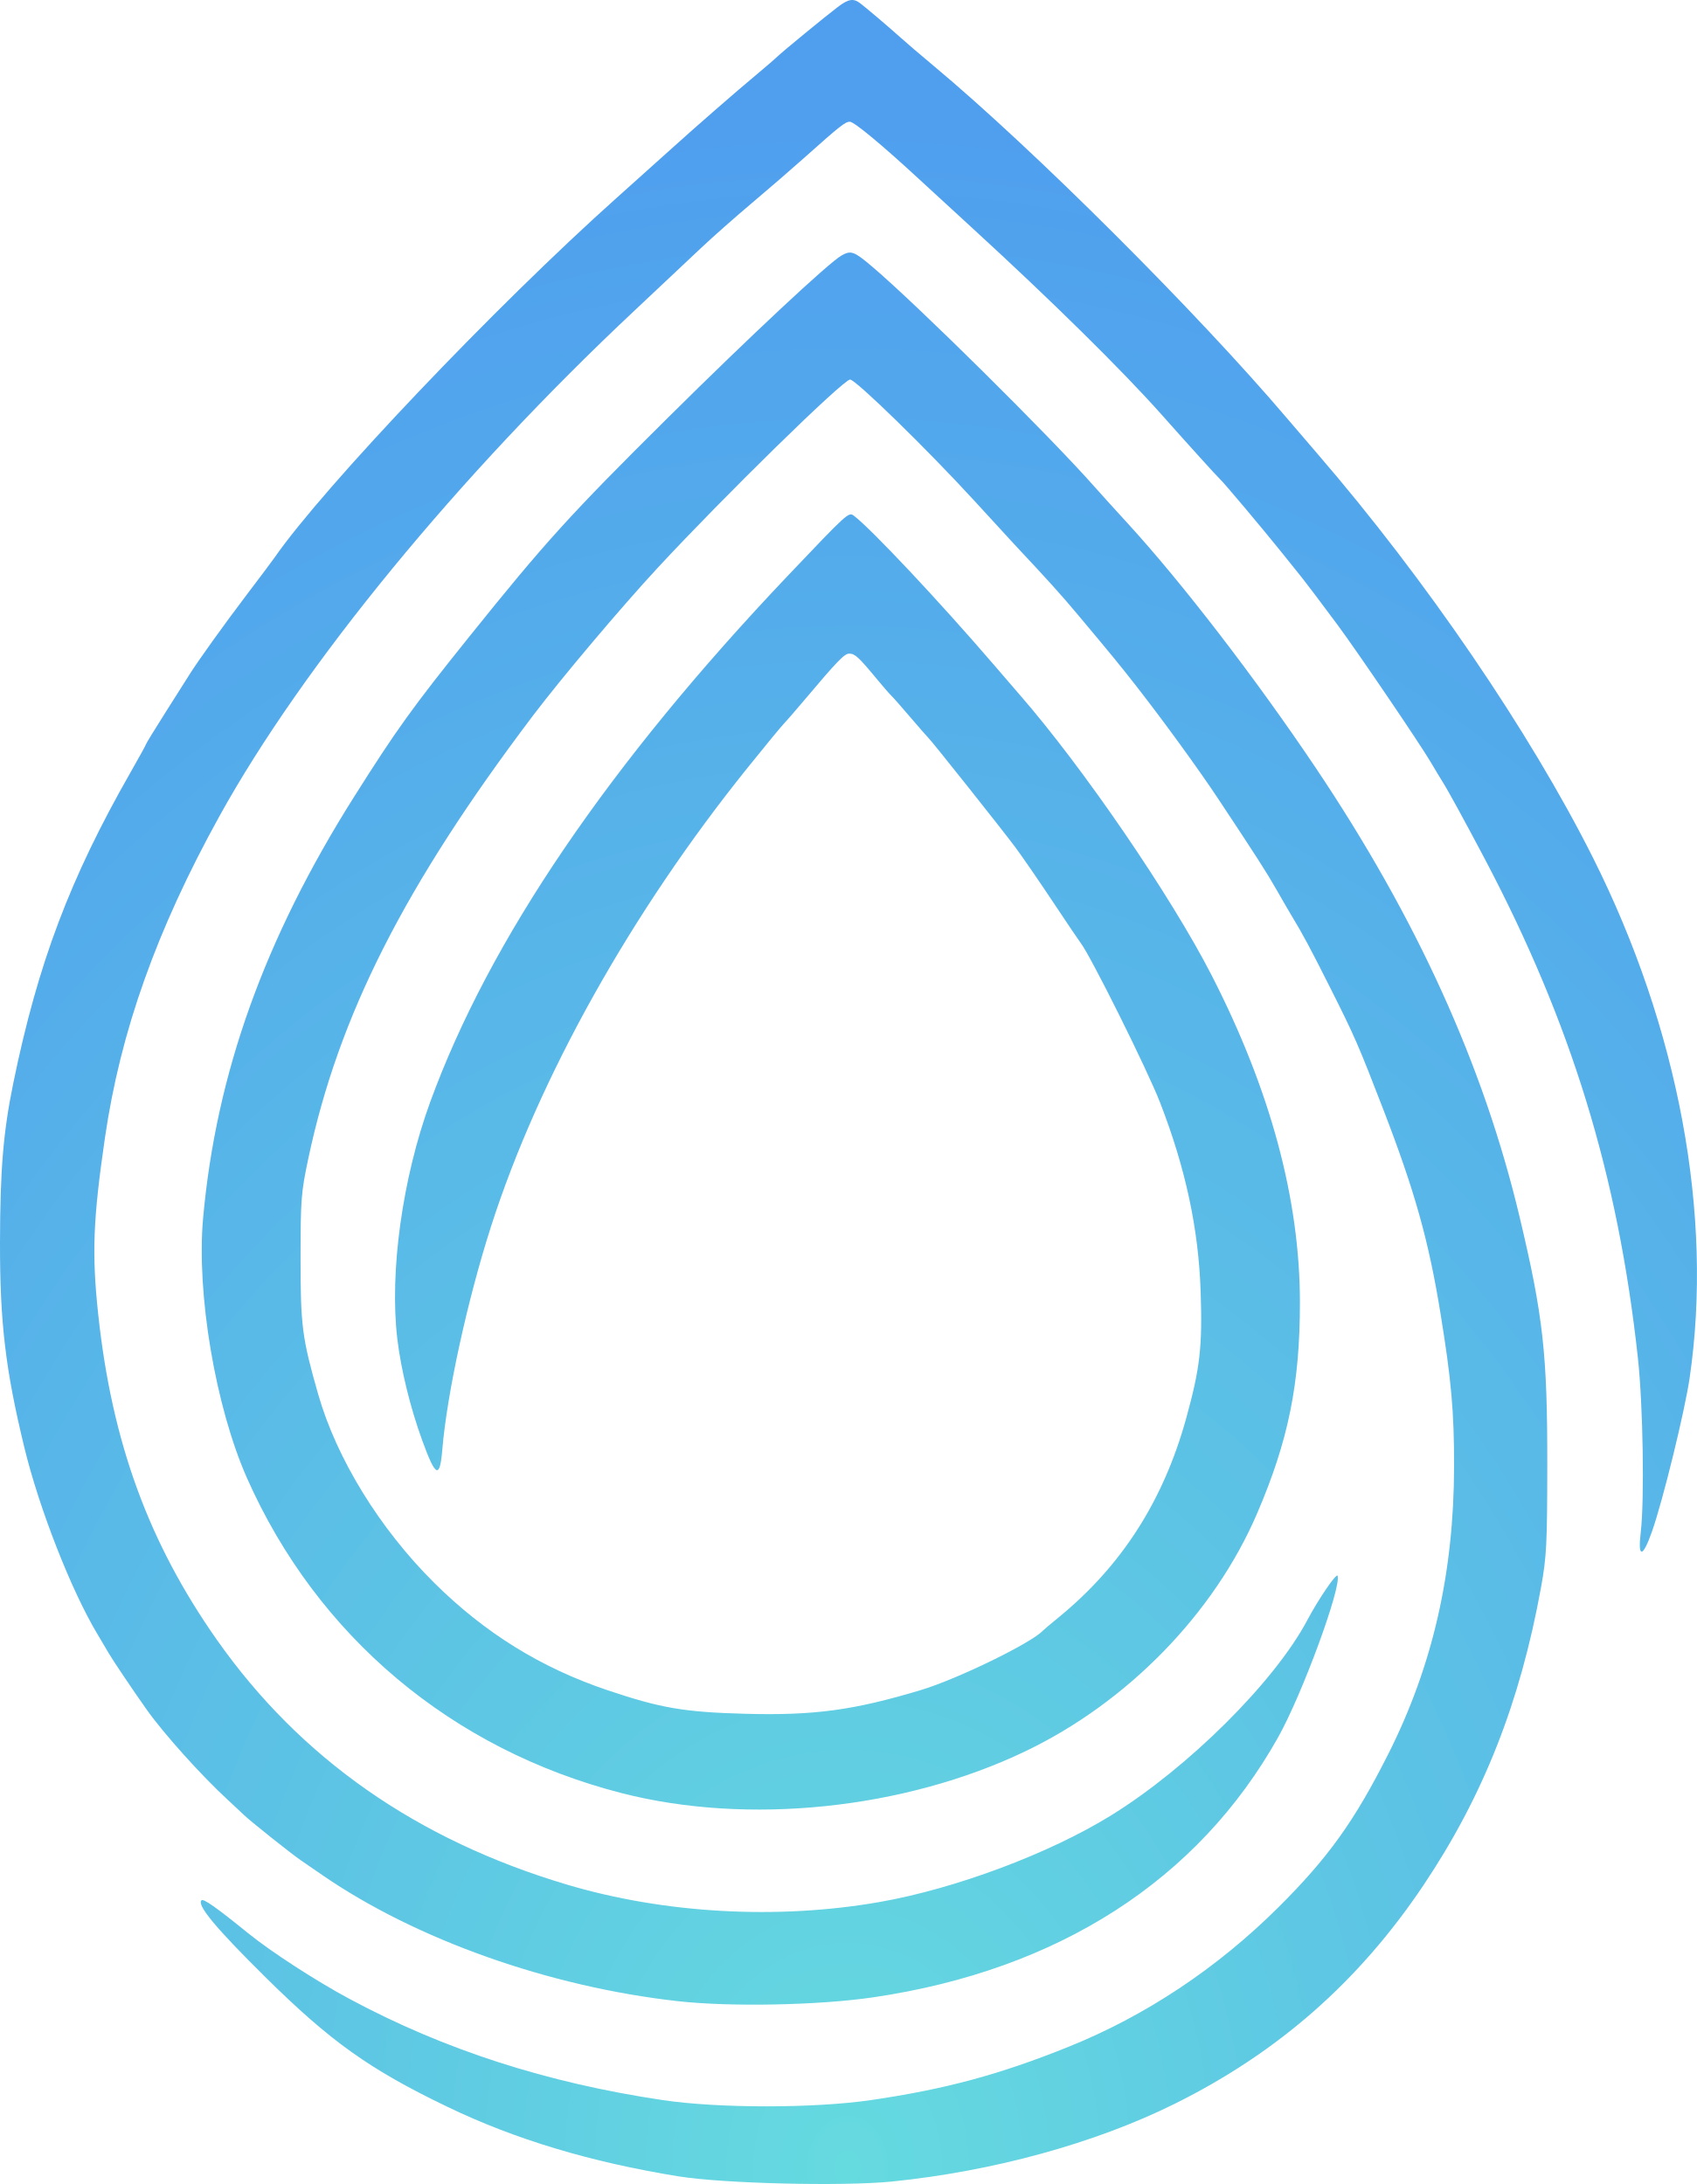
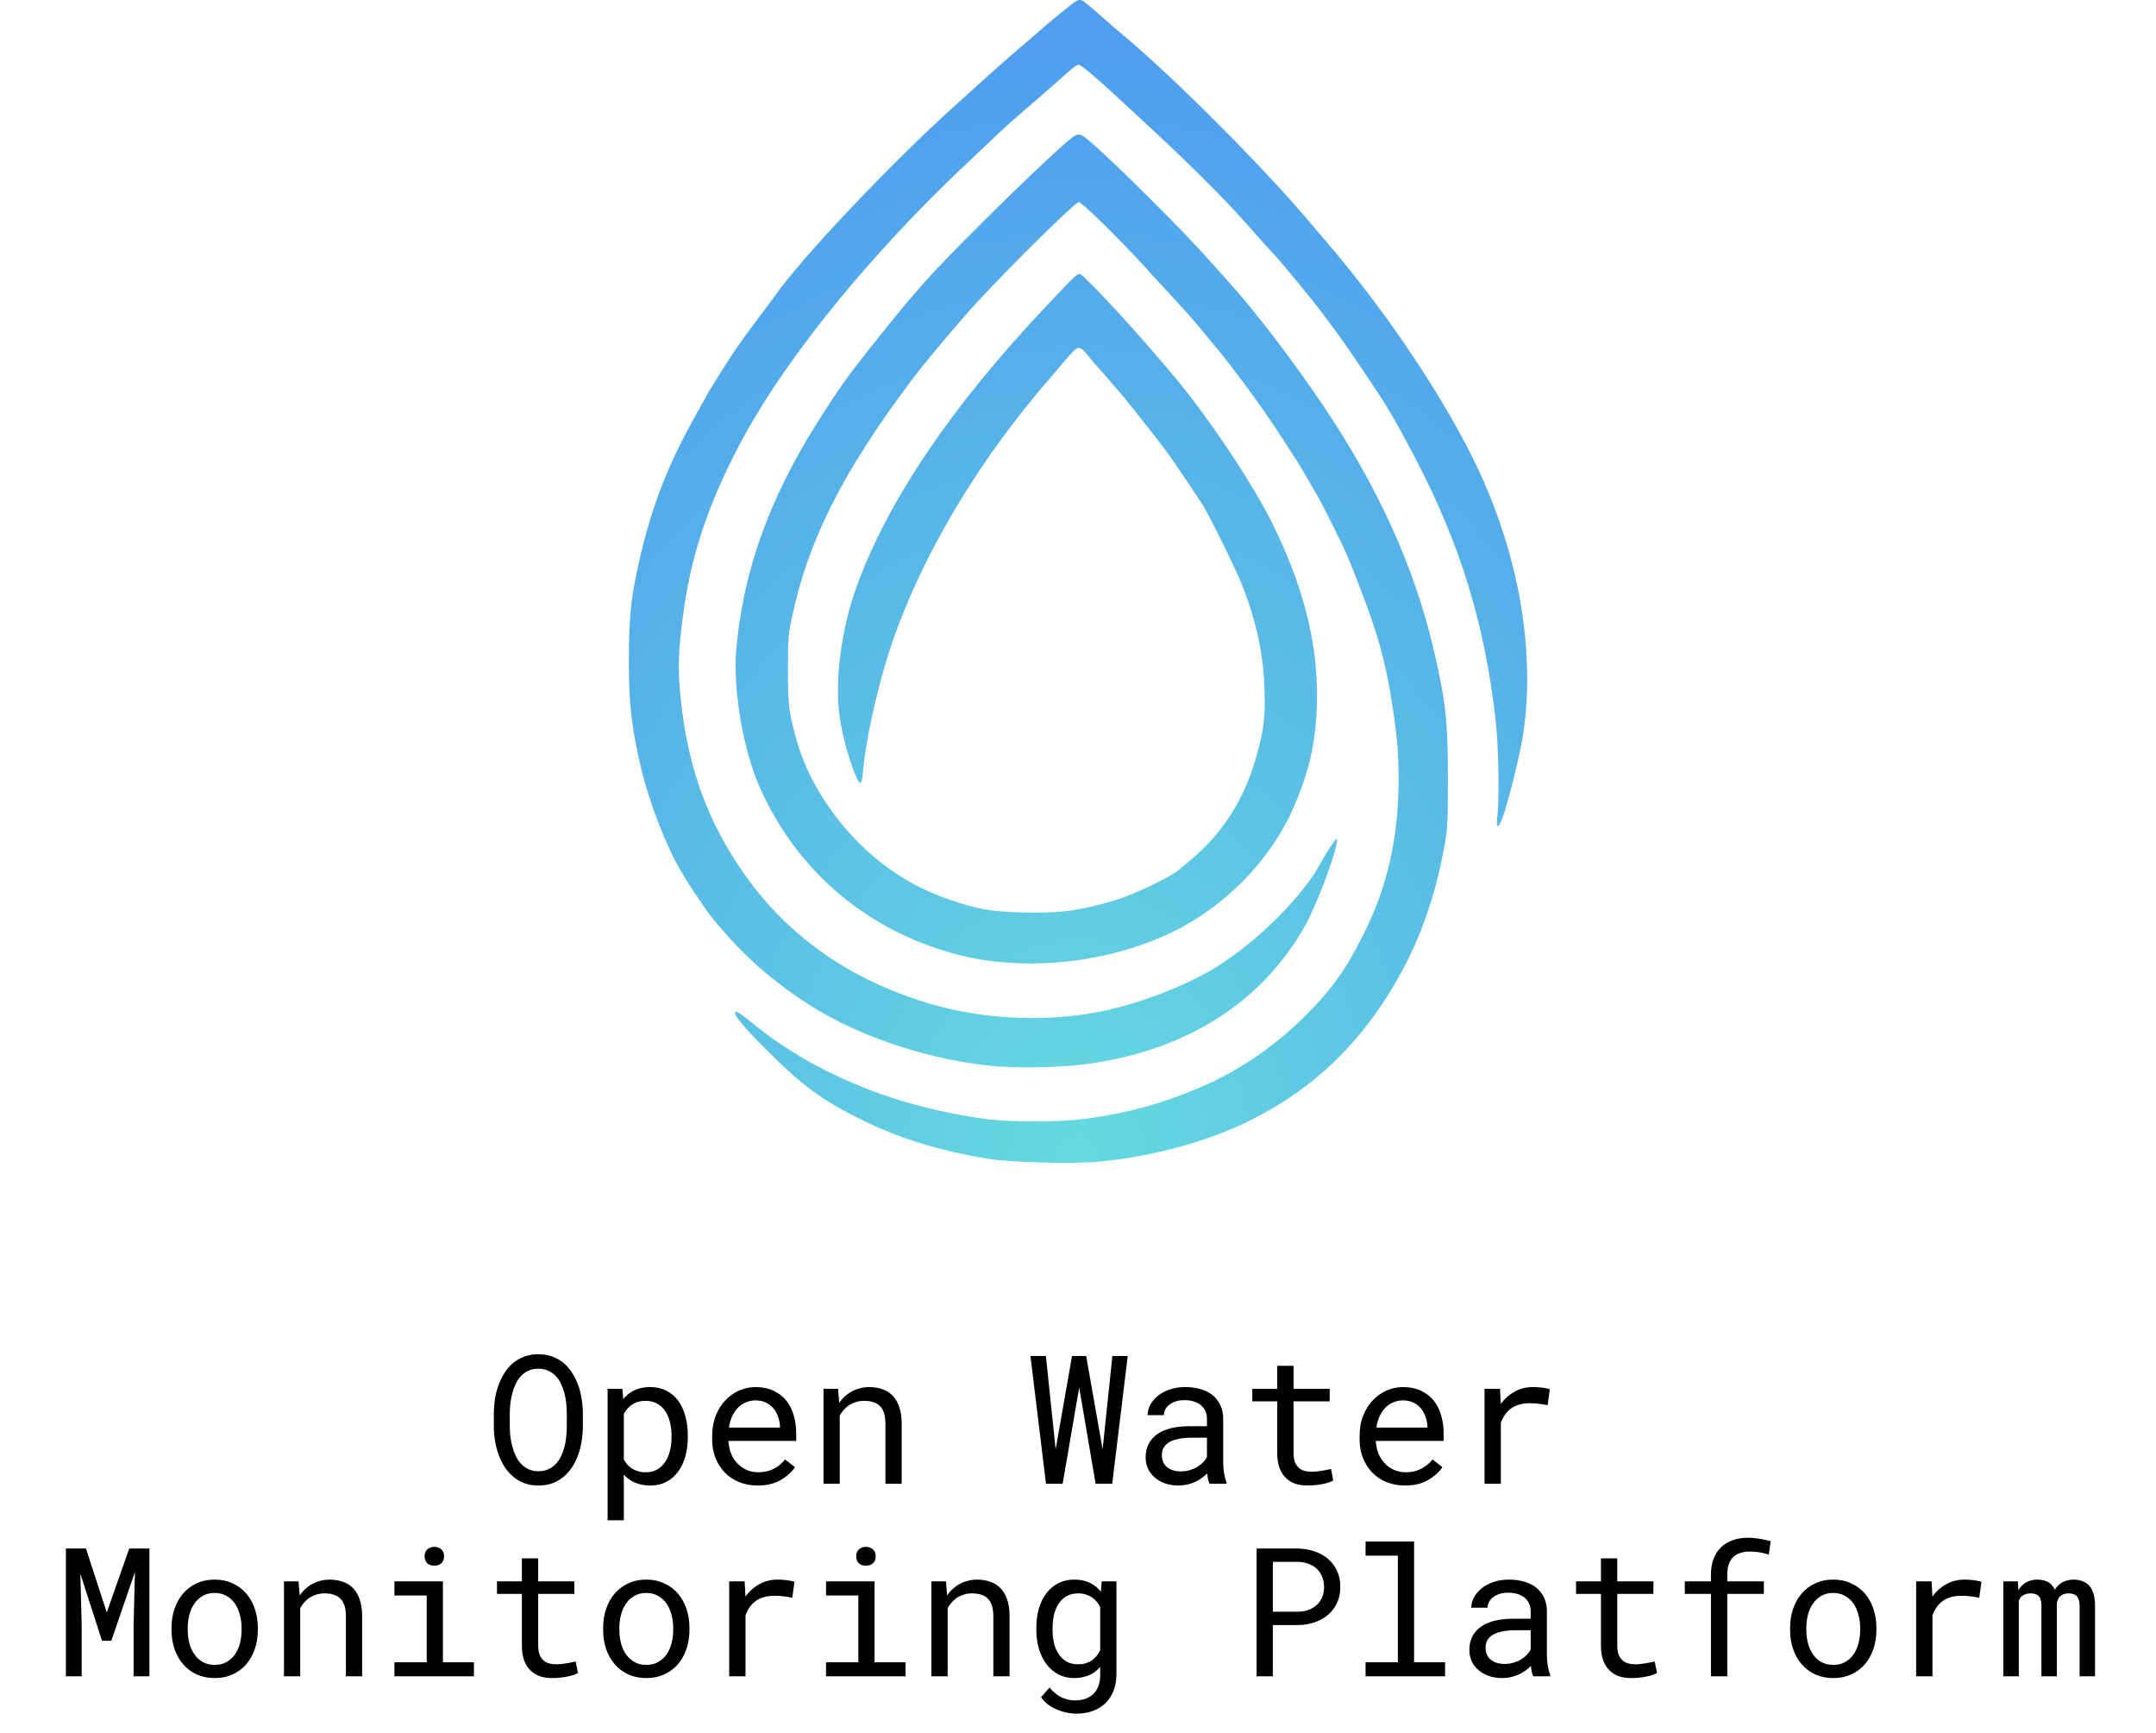
- <svg xmlns="http://www.w3.org/2000/svg" width="87" height="112" viewBox="0 0 87 112" fill="none">
-   <path id="image 2 (1) 1 (Traced)" fill-rule="evenodd" clip-rule="evenodd" d="M42.953 0.357C42.296 0.856 40.136 2.63 39.859 2.898C39.737 3.016 39.3 3.394 38.887 3.738C37.739 4.695 35.727 6.448 34.403 7.645C33.747 8.237 32.486 9.369 31.599 10.161C25.421 15.682 16.59 24.971 14.076 28.593C13.96 28.76 13.325 29.608 12.665 30.477C11.526 31.977 10.191 33.837 9.731 34.565C9.615 34.748 9.063 35.62 8.504 36.502C7.945 37.383 7.488 38.13 7.488 38.16C7.488 38.191 7.134 38.834 6.702 39.59C3.586 45.046 1.942 49.403 0.682 55.542C0.168 58.045 0.006 59.992 0 63.718C-0.006 67.824 0.281 70.244 1.247 74.225C2.01 77.371 3.657 81.575 5.004 83.816C5.238 84.205 5.5 84.648 5.587 84.801C5.773 85.127 6.864 86.747 7.521 87.673C8.399 88.912 10.318 91.048 11.681 92.303C12.022 92.616 12.4 92.97 12.522 93.089C12.836 93.394 14.905 95.043 15.408 95.389C15.639 95.548 16.144 95.896 16.529 96.161C21.336 99.469 28.152 101.887 34.75 102.624C37.464 102.927 41.999 102.836 44.794 102.423C54.27 101.022 61.427 96.417 65.534 89.078C66.761 86.887 68.775 81.407 68.575 80.809C68.521 80.648 67.591 82.011 67.022 83.086C65.35 86.244 60.905 90.664 56.945 93.108C53.779 95.062 48.98 96.857 45.1 97.538C39.868 98.457 34.06 98.134 29.066 96.646C21.377 94.356 15.398 90.175 11.128 84.106C7.619 79.118 5.735 73.952 5.035 67.4C4.703 64.3 4.77 62.538 5.379 58.358C6.173 52.9 8.023 47.698 11.242 41.869C15.515 34.134 23.494 24.408 32.51 15.946C33.821 14.716 35.366 13.262 35.944 12.715C36.523 12.168 37.69 11.136 38.538 10.421C39.386 9.706 40.584 8.67 41.201 8.119C43.07 6.451 43.332 6.243 43.571 6.243C43.791 6.243 45.235 7.443 47.161 9.225C47.663 9.69 48.861 10.79 49.822 11.671C53.885 15.393 57.538 18.994 59.569 21.281C60.974 22.863 62.386 24.423 62.52 24.543C62.725 24.725 64.675 27.043 65.739 28.367C66.198 28.939 66.651 29.503 66.744 29.62C66.969 29.899 67.663 30.819 68.571 32.042C69.567 33.383 72.794 38.138 73.352 39.086C73.6 39.507 73.864 39.945 73.938 40.06C74.194 40.455 75.085 42.082 76.111 44.026C80.558 52.457 82.946 60.238 83.971 69.632C84.236 72.061 84.314 76.911 84.116 78.591C83.959 79.922 84.218 79.896 84.697 78.531C85.254 76.945 86.37 72.392 86.622 70.677C87.848 62.333 86.065 52.739 81.654 43.957C78.421 37.52 73.085 29.696 67.557 23.288C67.094 22.751 66.399 21.94 66.013 21.486C61.372 16.019 52.968 7.634 47.859 3.371C47.204 2.825 46.447 2.178 46.178 1.934C45.611 1.422 44.419 0.409 44.09 0.16C43.749 -0.097 43.493 -0.053 42.953 0.357ZM43.144 13.102C42.492 13.47 38.461 17.236 34.255 21.408C29.216 26.405 27.956 27.795 24.069 32.637C21.149 36.273 20.334 37.407 18.154 40.861C13.558 48.145 11.081 55.056 10.413 62.466C10.064 66.335 11.048 72.159 12.666 75.806C16.268 83.922 23.172 89.725 31.883 91.958C38.344 93.614 46.347 92.785 52.556 89.815C57.801 87.307 62.25 82.742 64.452 77.606C66.054 73.873 66.644 70.961 66.644 66.799C66.644 61.51 65.135 55.907 62.127 50.033C60.037 45.95 55.516 39.342 52.259 35.607C52.093 35.416 51.499 34.727 50.94 34.076C48.163 30.844 44.653 27.107 43.775 26.447C43.509 26.247 43.468 26.285 40.417 29.496C31.236 39.16 25.082 48.215 22.055 56.514C20.63 60.424 19.963 65.228 20.369 68.654C20.558 70.241 21.032 72.177 21.646 73.866C22.337 75.765 22.549 75.86 22.677 74.329C22.92 71.448 23.963 66.669 25.178 62.883C27.619 55.27 32.372 46.772 38.326 39.373C39.223 38.259 40.05 37.252 40.164 37.138C40.278 37.023 40.741 36.491 41.192 35.955C42.929 33.894 43.29 33.519 43.538 33.519C43.828 33.519 44.022 33.696 44.916 34.776C45.262 35.195 45.614 35.6 45.696 35.676C45.779 35.753 46.221 36.254 46.678 36.79C47.135 37.326 47.546 37.795 47.591 37.834C47.734 37.954 51.421 42.596 52.069 43.47C52.409 43.929 53.271 45.181 53.984 46.253C54.697 47.325 55.33 48.264 55.392 48.34C55.88 48.946 58.826 54.864 59.478 56.548C60.783 59.918 61.447 63.013 61.555 66.235C61.649 69.067 61.526 70.152 60.815 72.728C59.649 76.95 57.512 80.291 54.285 82.933C53.874 83.269 53.506 83.58 53.467 83.622C52.895 84.248 49.097 86.1 47.229 86.664C43.772 87.707 41.734 87.983 38.187 87.886C35.071 87.801 33.876 87.596 31.152 86.68C27.743 85.533 24.867 83.752 22.274 81.183C19.471 78.406 17.257 74.808 16.31 71.493C15.488 68.611 15.408 67.996 15.409 64.553C15.41 61.495 15.436 61.161 15.808 59.404C17.361 52.082 20.742 45.413 27.308 36.72C28.763 34.795 31.818 31.172 33.701 29.138C37.105 25.463 43.232 19.464 43.582 19.464C43.868 19.464 47.528 23.034 49.931 25.657C50.983 26.805 51.91 27.814 51.99 27.9C53.724 29.75 54.402 30.501 55.241 31.503C57.006 33.609 57.416 34.11 58.259 35.189C59.673 37.002 61.433 39.424 62.455 40.965C64.403 43.903 64.948 44.752 65.445 45.627C65.728 46.124 66.073 46.719 66.212 46.949C66.802 47.926 67.162 48.597 68.189 50.638C69.441 53.125 69.648 53.6 70.916 56.887C72.538 61.096 73.249 63.632 73.856 67.383C74.41 70.804 74.551 72.4 74.547 75.199C74.54 80.655 73.449 85.429 71.18 89.937C69.44 93.392 68.09 95.276 65.529 97.822C62.4 100.933 58.734 103.37 54.799 104.957C51.25 106.389 48.451 107.143 44.636 107.699C41.711 108.124 36.846 108.124 33.982 107.698C28.027 106.812 22.782 105.118 17.926 102.512C16.207 101.59 13.884 100.084 12.718 99.136C11.111 97.831 10.43 97.351 10.329 97.452C10.083 97.695 11.068 98.881 13.577 101.363C16.947 104.697 18.937 106.117 22.94 108.043C26.408 109.713 30.27 110.875 34.773 111.606C37.062 111.978 43.2 112.128 45.72 111.874C50.913 111.351 56.147 109.912 60.227 107.886C65.525 105.255 69.663 101.619 72.968 96.693C76.039 92.116 77.938 87.305 79.007 81.392C79.289 79.829 79.322 79.193 79.326 75.129C79.332 69.426 79.115 67.486 77.904 62.396C76.059 54.639 72.633 47.092 67.446 39.364C64.384 34.802 60.596 29.876 57.815 26.84C57.148 26.112 56.387 25.272 56.122 24.971C53.818 22.358 46.986 15.594 44.687 13.65C43.781 12.884 43.627 12.83 43.144 13.102Z" fill="url(#paint0_radial_2437_3535)" />
+ <svg xmlns="http://www.w3.org/2000/svg" width="168" height="135" viewBox="0 0 168 135" fill="none">
+   <path d="M45.418 111.186C45.413 111.541 45.382 111.901 45.322 112.266C45.268 112.626 45.181 112.975 45.062 113.312C44.944 113.649 44.791 113.964 44.605 114.255C44.422 114.547 44.203 114.802 43.948 115.021C43.693 115.24 43.399 115.413 43.066 115.54C42.738 115.663 42.369 115.725 41.959 115.725C41.549 115.725 41.177 115.663 40.845 115.54C40.517 115.413 40.225 115.24 39.97 115.021C39.715 114.802 39.493 114.547 39.307 114.255C39.12 113.959 38.967 113.642 38.849 113.305C38.726 112.968 38.634 112.619 38.575 112.259C38.516 111.899 38.484 111.541 38.48 111.186V110.051C38.484 109.696 38.514 109.338 38.568 108.978C38.628 108.613 38.719 108.262 38.842 107.925C38.96 107.588 39.111 107.273 39.293 106.982C39.48 106.686 39.701 106.426 39.956 106.203C40.211 105.984 40.503 105.813 40.831 105.69C41.164 105.562 41.535 105.498 41.945 105.498C42.355 105.498 42.727 105.562 43.06 105.69C43.392 105.813 43.686 105.984 43.941 106.203C44.197 106.421 44.415 106.679 44.598 106.975C44.785 107.267 44.94 107.581 45.062 107.918C45.181 108.256 45.268 108.606 45.322 108.971C45.382 109.336 45.413 109.696 45.418 110.051V111.186ZM44.167 110.037C44.162 109.8 44.147 109.554 44.119 109.299C44.092 109.039 44.046 108.782 43.982 108.527C43.914 108.276 43.825 108.037 43.716 107.809C43.606 107.577 43.47 107.371 43.306 107.194C43.142 107.021 42.948 106.884 42.725 106.784C42.501 106.679 42.242 106.626 41.945 106.626C41.654 106.626 41.396 106.679 41.173 106.784C40.95 106.888 40.756 107.027 40.592 107.201C40.428 107.378 40.291 107.583 40.182 107.816C40.072 108.044 39.986 108.283 39.922 108.534C39.853 108.789 39.803 109.046 39.772 109.306C39.744 109.561 39.728 109.805 39.724 110.037V111.186C39.728 111.418 39.744 111.664 39.772 111.924C39.803 112.184 39.853 112.439 39.922 112.69C39.99 112.945 40.079 113.189 40.188 113.421C40.298 113.654 40.435 113.856 40.599 114.03C40.763 114.207 40.956 114.349 41.18 114.453C41.403 114.558 41.663 114.611 41.959 114.611C42.255 114.611 42.515 114.558 42.738 114.453C42.966 114.349 43.162 114.207 43.326 114.03C43.486 113.856 43.618 113.656 43.723 113.428C43.832 113.196 43.921 112.952 43.989 112.697C44.053 112.446 44.096 112.191 44.119 111.931C44.147 111.671 44.162 111.423 44.167 111.186V110.037ZM47.346 118.432V108.192H48.501L48.562 108.998C48.663 108.871 48.772 108.757 48.891 108.657C49.009 108.552 49.137 108.463 49.273 108.39C49.465 108.281 49.677 108.199 49.909 108.144C50.146 108.085 50.399 108.055 50.668 108.055C51.142 108.055 51.561 108.148 51.926 108.335C52.29 108.522 52.596 108.782 52.842 109.115C53.088 109.447 53.275 109.846 53.402 110.311C53.53 110.771 53.594 111.277 53.594 111.828V111.972C53.594 112.501 53.53 112.995 53.402 113.455C53.275 113.911 53.088 114.308 52.842 114.645C52.596 114.982 52.29 115.246 51.926 115.438C51.566 115.629 51.153 115.725 50.688 115.725C50.406 115.725 50.142 115.695 49.895 115.636C49.654 115.577 49.435 115.493 49.239 115.383C49.121 115.315 49.009 115.24 48.904 115.158C48.8 115.071 48.702 114.978 48.61 114.877V118.432H47.346ZM52.329 111.828C52.329 111.468 52.288 111.127 52.206 110.803C52.129 110.475 52.008 110.186 51.844 109.935C51.675 109.689 51.463 109.493 51.208 109.347C50.953 109.201 50.648 109.128 50.292 109.128C50.096 109.128 49.914 109.151 49.745 109.197C49.581 109.242 49.433 109.308 49.301 109.395C49.155 109.481 49.025 109.589 48.911 109.716C48.797 109.844 48.697 109.985 48.61 110.14V113.702C48.688 113.838 48.777 113.966 48.877 114.084C48.977 114.203 49.091 114.303 49.219 114.385C49.365 114.481 49.526 114.556 49.704 114.611C49.886 114.665 50.087 114.693 50.306 114.693C50.657 114.693 50.96 114.62 51.215 114.474C51.47 114.324 51.68 114.123 51.844 113.872C52.008 113.622 52.129 113.332 52.206 113.004C52.288 112.676 52.329 112.332 52.329 111.972V111.828ZM59.028 115.725C58.509 115.725 58.03 115.636 57.593 115.458C57.16 115.281 56.788 115.032 56.478 114.713C56.169 114.394 55.927 114.016 55.754 113.578C55.581 113.141 55.494 112.665 55.494 112.15V111.863C55.494 111.266 55.59 110.732 55.781 110.263C55.973 109.789 56.228 109.388 56.547 109.06C56.861 108.736 57.219 108.488 57.62 108.315C58.026 108.142 58.44 108.055 58.864 108.055C59.398 108.055 59.862 108.148 60.259 108.335C60.66 108.518 60.992 108.771 61.257 109.094C61.521 109.422 61.717 109.807 61.845 110.249C61.977 110.691 62.043 111.17 62.043 111.685V112.252H56.759V112.3C56.791 112.66 56.861 112.977 56.971 113.25C57.085 113.524 57.24 113.765 57.435 113.975C57.636 114.198 57.878 114.374 58.16 114.501C58.443 114.629 58.755 114.693 59.097 114.693C59.548 114.693 59.949 114.602 60.3 114.419C60.651 114.237 60.942 113.995 61.175 113.695L61.947 114.296C61.701 114.67 61.332 115.003 60.84 115.294C60.352 115.581 59.748 115.725 59.028 115.725ZM58.864 109.094C58.609 109.094 58.367 109.142 58.14 109.238C57.912 109.329 57.707 109.463 57.524 109.641C57.342 109.823 57.187 110.047 57.06 110.311C56.937 110.571 56.85 110.871 56.8 111.213H60.778V111.152C60.778 110.924 60.735 110.68 60.648 110.42C60.562 110.156 60.441 109.928 60.286 109.737C60.131 109.545 59.935 109.39 59.698 109.272C59.466 109.153 59.188 109.094 58.864 109.094ZM64.169 115.588V108.192H65.304L65.393 109.286C65.502 109.131 65.62 108.989 65.748 108.862C65.88 108.73 66.019 108.616 66.165 108.52C66.384 108.374 66.621 108.262 66.876 108.185C67.136 108.103 67.409 108.06 67.696 108.055C68.084 108.055 68.435 108.11 68.749 108.219C69.068 108.328 69.339 108.499 69.562 108.732C69.786 108.964 69.957 109.26 70.075 109.62C70.198 109.976 70.26 110.4 70.26 110.892V115.588H68.995V110.919C68.995 110.591 68.959 110.313 68.886 110.085C68.813 109.857 68.706 109.673 68.564 109.532C68.419 109.39 68.241 109.288 68.031 109.224C67.826 109.16 67.589 109.128 67.32 109.128C67.088 109.128 66.871 109.162 66.671 109.231C66.47 109.295 66.286 109.384 66.117 109.497C65.981 109.598 65.853 109.714 65.734 109.846C65.62 109.978 65.52 110.124 65.434 110.284V115.588H64.169ZM81.505 115.588L80.295 105.635H81.498L82.216 112.498L82.257 112.895L82.332 112.485L83.535 105.635H84.636L85.846 112.492L85.921 112.895L85.962 112.485L86.68 105.635H87.876L86.666 115.588H85.374L84.164 108.506L84.096 108.089L84.02 108.513L82.804 115.588H81.505ZM94.254 115.588C94.204 115.493 94.163 115.374 94.131 115.233C94.103 115.087 94.083 114.937 94.069 114.782C93.942 114.909 93.798 115.03 93.639 115.144C93.484 115.258 93.313 115.358 93.126 115.445C92.935 115.531 92.732 115.6 92.518 115.65C92.303 115.7 92.076 115.725 91.834 115.725C91.442 115.725 91.087 115.668 90.768 115.554C90.453 115.44 90.186 115.285 89.968 115.089C89.745 114.898 89.571 114.67 89.448 114.406C89.33 114.137 89.27 113.847 89.27 113.537C89.27 113.132 89.35 112.776 89.51 112.471C89.674 112.166 89.904 111.911 90.2 111.705C90.496 111.505 90.852 111.355 91.267 111.254C91.686 111.154 92.153 111.104 92.668 111.104H94.049V110.523C94.049 110.3 94.008 110.099 93.926 109.921C93.844 109.744 93.728 109.591 93.577 109.463C93.427 109.34 93.242 109.245 93.023 109.176C92.809 109.108 92.568 109.074 92.299 109.074C92.048 109.074 91.823 109.106 91.622 109.169C91.426 109.233 91.26 109.317 91.123 109.422C90.986 109.527 90.879 109.652 90.802 109.798C90.729 109.939 90.692 110.088 90.692 110.243H89.421C89.425 109.974 89.494 109.709 89.626 109.45C89.763 109.19 89.959 108.955 90.214 108.745C90.465 108.54 90.77 108.374 91.13 108.246C91.495 108.119 91.907 108.055 92.367 108.055C92.787 108.055 93.176 108.107 93.536 108.212C93.896 108.313 94.208 108.465 94.473 108.67C94.732 108.88 94.938 109.14 95.088 109.45C95.238 109.759 95.314 110.122 95.314 110.536V113.975C95.314 114.221 95.336 114.483 95.382 114.761C95.427 115.035 95.491 115.274 95.573 115.479V115.588H94.254ZM92.019 114.624C92.265 114.624 92.495 114.592 92.709 114.529C92.923 114.465 93.119 114.381 93.297 114.276C93.47 114.171 93.62 114.052 93.748 113.92C93.876 113.784 93.976 113.642 94.049 113.496V111.999H92.873C92.436 111.999 92.053 112.038 91.725 112.116C91.401 112.189 91.144 112.302 90.952 112.457C90.815 112.567 90.711 112.697 90.638 112.847C90.569 112.997 90.535 113.168 90.535 113.36C90.535 113.542 90.565 113.711 90.624 113.866C90.688 114.021 90.781 114.153 90.904 114.262C91.027 114.376 91.182 114.465 91.369 114.529C91.556 114.592 91.772 114.624 92.019 114.624ZM100.796 106.401V108.192H103.612V109.169H100.796V113.189C100.796 113.476 100.832 113.713 100.905 113.9C100.978 114.087 101.078 114.235 101.206 114.344C101.334 114.458 101.479 114.538 101.644 114.583C101.812 114.629 101.99 114.652 102.177 114.652C102.313 114.652 102.455 114.645 102.601 114.631C102.746 114.613 102.89 114.592 103.031 114.57C103.168 114.547 103.296 114.524 103.414 114.501C103.537 114.474 103.637 114.451 103.715 114.433L103.893 115.328C103.788 115.392 103.66 115.449 103.51 115.499C103.359 115.545 103.195 115.584 103.018 115.616C102.84 115.652 102.651 115.679 102.45 115.698C102.254 115.716 102.058 115.725 101.862 115.725C101.534 115.725 101.227 115.679 100.939 115.588C100.657 115.493 100.411 115.342 100.201 115.137C99.992 114.937 99.825 114.677 99.702 114.358C99.584 114.034 99.524 113.645 99.524 113.189V109.169H97.583V108.192H99.524V106.401H100.796ZM109.478 115.725C108.958 115.725 108.479 115.636 108.042 115.458C107.609 115.281 107.238 115.032 106.928 114.713C106.618 114.394 106.376 114.016 106.203 113.578C106.03 113.141 105.943 112.665 105.943 112.15V111.863C105.943 111.266 106.039 110.732 106.23 110.263C106.422 109.789 106.677 109.388 106.996 109.06C107.311 108.736 107.668 108.488 108.069 108.315C108.475 108.142 108.89 108.055 109.313 108.055C109.847 108.055 110.312 108.148 110.708 108.335C111.109 108.518 111.442 108.771 111.706 109.094C111.97 109.422 112.166 109.807 112.294 110.249C112.426 110.691 112.492 111.17 112.492 111.685V112.252H107.208V112.3C107.24 112.66 107.311 112.977 107.42 113.25C107.534 113.524 107.689 113.765 107.885 113.975C108.085 114.198 108.327 114.374 108.609 114.501C108.892 114.629 109.204 114.693 109.546 114.693C109.997 114.693 110.398 114.602 110.749 114.419C111.1 114.237 111.392 113.995 111.624 113.695L112.396 114.296C112.15 114.67 111.781 115.003 111.289 115.294C110.801 115.581 110.198 115.725 109.478 115.725ZM109.313 109.094C109.058 109.094 108.817 109.142 108.589 109.238C108.361 109.329 108.156 109.463 107.974 109.641C107.791 109.823 107.636 110.047 107.509 110.311C107.386 110.571 107.299 110.871 107.249 111.213H111.228V111.152C111.228 110.924 111.184 110.68 111.098 110.42C111.011 110.156 110.89 109.928 110.735 109.737C110.58 109.545 110.384 109.39 110.147 109.272C109.915 109.153 109.637 109.094 109.313 109.094ZM119.465 108.055C119.697 108.055 119.939 108.071 120.189 108.103C120.445 108.135 120.636 108.178 120.764 108.233L120.593 109.47C120.347 109.415 120.112 109.377 119.889 109.354C119.67 109.327 119.44 109.313 119.198 109.313C118.888 109.313 118.608 109.352 118.357 109.429C118.107 109.502 117.888 109.611 117.701 109.757C117.533 109.885 117.384 110.042 117.257 110.229C117.134 110.411 117.031 110.616 116.949 110.844V115.588H115.678V108.192H116.881L116.936 109.183L116.942 109.368C117.243 108.962 117.603 108.643 118.022 108.411C118.446 108.174 118.927 108.055 119.465 108.055ZM6.699 120.635L8.319 125.612L10.069 120.635H11.642V130.588H10.411V126.617L10.514 122.46L8.675 127.82H7.95L6.262 122.604L6.364 126.617V130.588H5.134V120.635H6.699ZM13.364 126.822C13.364 126.288 13.442 125.794 13.597 125.338C13.752 124.878 13.975 124.479 14.267 124.142C14.554 123.805 14.905 123.54 15.319 123.349C15.734 123.153 16.201 123.055 16.721 123.055C17.245 123.055 17.714 123.153 18.129 123.349C18.548 123.54 18.904 123.805 19.195 124.142C19.482 124.479 19.703 124.878 19.858 125.338C20.013 125.794 20.091 126.288 20.091 126.822V126.972C20.091 127.505 20.013 128 19.858 128.455C19.703 128.911 19.482 129.308 19.195 129.645C18.904 129.982 18.55 130.246 18.136 130.438C17.721 130.629 17.254 130.725 16.734 130.725C16.21 130.725 15.739 130.629 15.319 130.438C14.905 130.246 14.554 129.982 14.267 129.645C13.975 129.308 13.752 128.911 13.597 128.455C13.442 128 13.364 127.505 13.364 126.972V126.822ZM14.629 126.972C14.629 127.337 14.672 127.685 14.759 128.018C14.845 128.346 14.977 128.635 15.155 128.886C15.329 129.137 15.547 129.335 15.812 129.481C16.076 129.627 16.384 129.7 16.734 129.7C17.081 129.7 17.384 129.627 17.644 129.481C17.908 129.335 18.129 129.137 18.307 128.886C18.48 128.635 18.61 128.346 18.696 128.018C18.783 127.685 18.826 127.337 18.826 126.972V126.822C18.826 126.462 18.781 126.118 18.689 125.789C18.603 125.457 18.473 125.165 18.3 124.914C18.122 124.664 17.901 124.466 17.637 124.32C17.377 124.169 17.072 124.094 16.721 124.094C16.37 124.094 16.064 124.169 15.805 124.32C15.545 124.466 15.329 124.664 15.155 124.914C14.977 125.165 14.845 125.457 14.759 125.789C14.672 126.118 14.629 126.462 14.629 126.822V126.972ZM22.128 130.588V123.192H23.263L23.352 124.286C23.461 124.131 23.579 123.989 23.707 123.862C23.839 123.73 23.978 123.616 24.124 123.52C24.343 123.374 24.58 123.262 24.835 123.185C25.095 123.103 25.368 123.06 25.655 123.055C26.043 123.055 26.394 123.11 26.708 123.219C27.027 123.328 27.298 123.499 27.521 123.732C27.745 123.964 27.916 124.26 28.034 124.62C28.157 124.976 28.219 125.4 28.219 125.892V130.588H26.954V125.919C26.954 125.591 26.918 125.313 26.845 125.085C26.772 124.857 26.665 124.673 26.523 124.532C26.378 124.39 26.2 124.288 25.99 124.224C25.785 124.16 25.548 124.128 25.279 124.128C25.047 124.128 24.83 124.162 24.63 124.231C24.429 124.295 24.245 124.384 24.076 124.497C23.939 124.598 23.812 124.714 23.693 124.846C23.579 124.978 23.479 125.124 23.393 125.284V130.588H22.128ZM30.734 123.192H34.515V129.495H36.928V130.588H30.734V129.495H33.25V124.292H30.734V123.192ZM33.086 121.25C33.086 121.141 33.102 121.038 33.134 120.943C33.17 120.847 33.225 120.765 33.298 120.697C33.357 120.637 33.432 120.592 33.523 120.56C33.619 120.523 33.726 120.505 33.845 120.505C33.963 120.505 34.068 120.523 34.159 120.56C34.25 120.592 34.325 120.637 34.385 120.697C34.458 120.76 34.512 120.84 34.549 120.936C34.585 121.032 34.603 121.136 34.603 121.25C34.603 121.455 34.54 121.626 34.412 121.763C34.285 121.9 34.095 121.968 33.845 121.968C33.59 121.968 33.398 121.9 33.27 121.763C33.148 121.626 33.086 121.455 33.086 121.25ZM41.938 121.401V123.192H44.755V124.169H41.938V128.189C41.938 128.476 41.975 128.713 42.048 128.9C42.121 129.087 42.221 129.235 42.349 129.344C42.476 129.458 42.622 129.538 42.786 129.583C42.955 129.629 43.133 129.652 43.319 129.652C43.456 129.652 43.597 129.645 43.743 129.631C43.889 129.613 44.033 129.592 44.174 129.57C44.31 129.547 44.438 129.524 44.557 129.501C44.68 129.474 44.78 129.451 44.857 129.433L45.035 130.328C44.93 130.392 44.803 130.449 44.652 130.499C44.502 130.545 44.338 130.584 44.16 130.616C43.982 130.652 43.793 130.679 43.593 130.698C43.397 130.716 43.201 130.725 43.005 130.725C42.677 130.725 42.369 130.679 42.082 130.588C41.8 130.493 41.553 130.342 41.344 130.137C41.134 129.937 40.968 129.677 40.845 129.358C40.726 129.034 40.667 128.645 40.667 128.189V124.169H38.726V123.192H40.667V121.401H41.938ZM46.997 126.822C46.997 126.288 47.075 125.794 47.23 125.338C47.384 124.878 47.608 124.479 47.899 124.142C48.187 123.805 48.537 123.54 48.952 123.349C49.367 123.153 49.834 123.055 50.353 123.055C50.878 123.055 51.347 123.153 51.762 123.349C52.181 123.54 52.536 123.805 52.828 124.142C53.115 124.479 53.336 124.878 53.491 125.338C53.646 125.794 53.724 126.288 53.724 126.822V126.972C53.724 127.505 53.646 128 53.491 128.455C53.336 128.911 53.115 129.308 52.828 129.645C52.536 129.982 52.183 130.246 51.769 130.438C51.354 130.629 50.887 130.725 50.367 130.725C49.843 130.725 49.371 130.629 48.952 130.438C48.537 130.246 48.187 129.982 47.899 129.645C47.608 129.308 47.384 128.911 47.23 128.455C47.075 128 46.997 127.505 46.997 126.972V126.822ZM48.262 126.972C48.262 127.337 48.305 127.685 48.392 128.018C48.478 128.346 48.61 128.635 48.788 128.886C48.961 129.137 49.18 129.335 49.444 129.481C49.709 129.627 50.016 129.7 50.367 129.7C50.714 129.7 51.017 129.627 51.276 129.481C51.541 129.335 51.762 129.137 51.94 128.886C52.113 128.635 52.242 128.346 52.329 128.018C52.416 127.685 52.459 127.337 52.459 126.972V126.822C52.459 126.462 52.413 126.118 52.322 125.789C52.236 125.457 52.106 125.165 51.933 124.914C51.755 124.664 51.534 124.466 51.27 124.32C51.01 124.169 50.704 124.094 50.353 124.094C50.003 124.094 49.697 124.169 49.438 124.32C49.178 124.466 48.961 124.664 48.788 124.914C48.61 125.165 48.478 125.457 48.392 125.789C48.305 126.118 48.262 126.462 48.262 126.822V126.972ZM60.607 123.055C60.84 123.055 61.081 123.071 61.332 123.103C61.587 123.135 61.779 123.178 61.906 123.233L61.735 124.47C61.489 124.415 61.255 124.377 61.031 124.354C60.812 124.327 60.582 124.313 60.341 124.313C60.031 124.313 59.751 124.352 59.5 124.429C59.249 124.502 59.031 124.611 58.844 124.757C58.675 124.885 58.527 125.042 58.399 125.229C58.276 125.411 58.174 125.616 58.092 125.844V130.588H56.82V123.192H58.023L58.078 124.183L58.085 124.368C58.386 123.962 58.746 123.643 59.165 123.411C59.589 123.174 60.07 123.055 60.607 123.055ZM64.367 123.192H68.147V129.495H70.561V130.588H64.367V129.495H66.883V124.292H64.367V123.192ZM66.719 121.25C66.719 121.141 66.735 121.038 66.767 120.943C66.803 120.847 66.858 120.765 66.931 120.697C66.99 120.637 67.065 120.592 67.156 120.56C67.252 120.523 67.359 120.505 67.478 120.505C67.596 120.505 67.701 120.523 67.792 120.56C67.883 120.592 67.958 120.637 68.018 120.697C68.091 120.76 68.145 120.84 68.182 120.936C68.218 121.032 68.236 121.136 68.236 121.25C68.236 121.455 68.172 121.626 68.045 121.763C67.917 121.9 67.728 121.968 67.478 121.968C67.222 121.968 67.031 121.9 66.903 121.763C66.78 121.626 66.719 121.455 66.719 121.25ZM72.577 130.588V123.192H73.712L73.801 124.286C73.91 124.131 74.029 123.989 74.156 123.862C74.288 123.73 74.427 123.616 74.573 123.52C74.792 123.374 75.029 123.262 75.284 123.185C75.544 123.103 75.817 123.06 76.105 123.055C76.492 123.055 76.843 123.11 77.157 123.219C77.476 123.328 77.747 123.499 77.971 123.732C78.194 123.964 78.365 124.26 78.483 124.62C78.606 124.976 78.668 125.4 78.668 125.892V130.588H77.403V125.919C77.403 125.591 77.367 125.313 77.294 125.085C77.221 124.857 77.114 124.673 76.973 124.532C76.827 124.39 76.649 124.288 76.439 124.224C76.234 124.16 75.997 124.128 75.728 124.128C75.496 124.128 75.28 124.162 75.079 124.231C74.879 124.295 74.694 124.384 74.525 124.497C74.389 124.598 74.261 124.714 74.143 124.846C74.029 124.978 73.928 125.124 73.842 125.284V130.588H72.577ZM80.753 126.828C80.753 126.277 80.819 125.771 80.951 125.311C81.088 124.846 81.284 124.447 81.539 124.115C81.794 123.782 82.104 123.522 82.469 123.335C82.833 123.148 83.246 123.055 83.706 123.055C84.002 123.055 84.273 123.089 84.519 123.158C84.77 123.226 84.996 123.326 85.196 123.458C85.306 123.527 85.408 123.606 85.504 123.698C85.604 123.789 85.698 123.889 85.784 123.998L85.846 123.192H86.994V130.431C86.994 130.919 86.917 131.352 86.762 131.73C86.611 132.108 86.399 132.429 86.126 132.694C85.848 132.958 85.518 133.159 85.135 133.295C84.752 133.432 84.328 133.5 83.863 133.5C83.672 133.5 83.453 133.478 83.207 133.432C82.961 133.391 82.713 133.32 82.462 133.22C82.207 133.124 81.961 132.995 81.724 132.83C81.491 132.666 81.291 132.464 81.122 132.222L81.778 131.463C81.933 131.65 82.093 131.807 82.257 131.935C82.421 132.067 82.587 132.172 82.756 132.249C82.924 132.327 83.093 132.382 83.262 132.413C83.43 132.45 83.599 132.468 83.768 132.468C84.068 132.468 84.34 132.425 84.581 132.338C84.823 132.252 85.03 132.124 85.203 131.955C85.372 131.791 85.502 131.586 85.593 131.34C85.684 131.094 85.73 130.812 85.73 130.493V129.857C85.634 129.966 85.531 130.066 85.422 130.158C85.317 130.249 85.203 130.328 85.08 130.397C84.889 130.502 84.677 130.581 84.444 130.636C84.212 130.695 83.961 130.725 83.692 130.725C83.241 130.725 82.833 130.629 82.469 130.438C82.104 130.246 81.796 129.982 81.546 129.645C81.291 129.308 81.095 128.911 80.958 128.455C80.821 127.995 80.753 127.501 80.753 126.972V126.828ZM82.018 126.972C82.018 127.332 82.054 127.674 82.127 127.997C82.204 128.321 82.325 128.606 82.489 128.852C82.649 129.098 82.854 129.294 83.105 129.44C83.355 129.581 83.656 129.652 84.007 129.652C84.226 129.652 84.421 129.627 84.595 129.577C84.772 129.522 84.932 129.447 85.073 129.351C85.21 129.255 85.333 129.141 85.442 129.009C85.552 128.877 85.647 128.731 85.73 128.572V125.181C85.647 125.026 85.552 124.885 85.442 124.757C85.333 124.63 85.208 124.518 85.066 124.422C84.925 124.331 84.768 124.26 84.595 124.21C84.421 124.156 84.23 124.128 84.02 124.128C83.665 124.128 83.36 124.201 83.105 124.347C82.854 124.493 82.649 124.689 82.489 124.935C82.325 125.186 82.204 125.475 82.127 125.803C82.054 126.127 82.018 126.468 82.018 126.828V126.972ZM99.183 126.596V130.588H97.918V120.635H101.145C101.591 120.644 102.013 120.715 102.409 120.847C102.81 120.979 103.161 121.171 103.462 121.421C103.763 121.672 104 121.982 104.173 122.351C104.351 122.72 104.439 123.144 104.439 123.622C104.439 124.101 104.351 124.525 104.173 124.894C104 125.259 103.763 125.566 103.462 125.817C103.161 126.067 102.81 126.259 102.409 126.391C102.013 126.523 101.591 126.592 101.145 126.596H99.183ZM99.183 125.557H101.145C101.436 125.552 101.705 125.507 101.951 125.42C102.197 125.329 102.411 125.202 102.594 125.037C102.776 124.873 102.917 124.675 103.018 124.443C103.122 124.206 103.175 123.937 103.175 123.636C103.175 123.335 103.122 123.064 103.018 122.823C102.917 122.581 102.778 122.376 102.601 122.207C102.418 122.039 102.202 121.909 101.951 121.818C101.705 121.727 101.436 121.679 101.145 121.674H99.183V125.557ZM106.408 120.088H110.188V129.495H112.602V130.588H106.408V129.495H108.924V121.189H106.408V120.088ZM119.479 130.588C119.428 130.493 119.387 130.374 119.355 130.233C119.328 130.087 119.308 129.937 119.294 129.782C119.166 129.909 119.023 130.03 118.863 130.144C118.708 130.258 118.537 130.358 118.351 130.445C118.159 130.531 117.956 130.6 117.742 130.65C117.528 130.7 117.3 130.725 117.059 130.725C116.667 130.725 116.311 130.668 115.992 130.554C115.678 130.44 115.411 130.285 115.192 130.089C114.969 129.898 114.796 129.67 114.673 129.406C114.554 129.137 114.495 128.847 114.495 128.537C114.495 128.132 114.575 127.776 114.734 127.471C114.898 127.166 115.129 126.911 115.425 126.705C115.721 126.505 116.076 126.355 116.491 126.254C116.91 126.154 117.378 126.104 117.893 126.104H119.273V125.523C119.273 125.3 119.232 125.099 119.15 124.921C119.068 124.744 118.952 124.591 118.802 124.463C118.651 124.34 118.467 124.245 118.248 124.176C118.034 124.108 117.792 124.074 117.523 124.074C117.273 124.074 117.047 124.106 116.847 124.169C116.651 124.233 116.484 124.317 116.348 124.422C116.211 124.527 116.104 124.652 116.026 124.798C115.953 124.939 115.917 125.088 115.917 125.243H114.646C114.65 124.974 114.718 124.709 114.851 124.45C114.987 124.19 115.183 123.955 115.438 123.745C115.689 123.54 115.994 123.374 116.354 123.246C116.719 123.119 117.132 123.055 117.592 123.055C118.011 123.055 118.401 123.107 118.761 123.212C119.121 123.313 119.433 123.465 119.697 123.67C119.957 123.88 120.162 124.14 120.312 124.45C120.463 124.759 120.538 125.122 120.538 125.536V128.975C120.538 129.221 120.561 129.483 120.606 129.761C120.652 130.035 120.716 130.274 120.798 130.479V130.588H119.479ZM117.243 129.624C117.489 129.624 117.719 129.592 117.934 129.529C118.148 129.465 118.344 129.381 118.521 129.276C118.695 129.171 118.845 129.052 118.973 128.92C119.1 128.784 119.201 128.642 119.273 128.496V126.999H118.098C117.66 126.999 117.277 127.038 116.949 127.116C116.626 127.189 116.368 127.302 116.177 127.457C116.04 127.567 115.935 127.697 115.862 127.847C115.794 127.997 115.76 128.168 115.76 128.36C115.76 128.542 115.789 128.711 115.849 128.866C115.912 129.021 116.006 129.153 116.129 129.262C116.252 129.376 116.407 129.465 116.594 129.529C116.781 129.592 116.997 129.624 117.243 129.624ZM126.021 121.401V123.192H128.837V124.169H126.021V128.189C126.021 128.476 126.057 128.713 126.13 128.9C126.203 129.087 126.303 129.235 126.431 129.344C126.558 129.458 126.704 129.538 126.868 129.583C127.037 129.629 127.215 129.652 127.401 129.652C127.538 129.652 127.679 129.645 127.825 129.631C127.971 129.613 128.115 129.592 128.256 129.57C128.393 129.547 128.52 129.524 128.639 129.501C128.762 129.474 128.862 129.451 128.939 129.433L129.117 130.328C129.012 130.392 128.885 130.449 128.734 130.499C128.584 130.545 128.42 130.584 128.242 130.616C128.064 130.652 127.875 130.679 127.675 130.698C127.479 130.716 127.283 130.725 127.087 130.725C126.759 130.725 126.451 130.679 126.164 130.588C125.882 130.493 125.635 130.342 125.426 130.137C125.216 129.937 125.05 129.677 124.927 129.358C124.808 129.034 124.749 128.645 124.749 128.189V124.169H122.808V123.192H124.749V121.401H126.021ZM133.321 130.588V124.169H131.284V123.192H133.321V122.672C133.321 122.198 133.39 121.784 133.526 121.428C133.668 121.068 133.866 120.767 134.121 120.526C134.372 120.284 134.675 120.102 135.03 119.979C135.386 119.856 135.782 119.794 136.22 119.794C136.402 119.794 136.582 119.806 136.76 119.828C136.938 119.847 137.113 119.872 137.286 119.904C137.4 119.926 137.514 119.952 137.628 119.979C137.742 120.002 137.858 120.029 137.977 120.061L137.826 121.107C137.639 121.043 137.421 120.988 137.17 120.943C136.924 120.893 136.66 120.868 136.377 120.868C136.09 120.868 135.835 120.904 135.611 120.977C135.393 121.045 135.21 121.15 135.064 121.291C134.91 121.437 134.791 121.626 134.709 121.859C134.632 122.091 134.593 122.362 134.593 122.672V123.192H137.443V124.169H134.593V130.588H133.321ZM139.487 126.822C139.487 126.288 139.565 125.794 139.72 125.338C139.875 124.878 140.098 124.479 140.39 124.142C140.677 123.805 141.028 123.54 141.442 123.349C141.857 123.153 142.324 123.055 142.844 123.055C143.368 123.055 143.837 123.153 144.252 123.349C144.671 123.54 145.027 123.805 145.318 124.142C145.605 124.479 145.826 124.878 145.981 125.338C146.136 125.794 146.214 126.288 146.214 126.822V126.972C146.214 127.505 146.136 128 145.981 128.455C145.826 128.911 145.605 129.308 145.318 129.645C145.027 129.982 144.674 130.246 144.259 130.438C143.844 130.629 143.377 130.725 142.857 130.725C142.333 130.725 141.862 130.629 141.442 130.438C141.028 130.246 140.677 129.982 140.39 129.645C140.098 129.308 139.875 128.911 139.72 128.455C139.565 128 139.487 127.505 139.487 126.972V126.822ZM140.752 126.972C140.752 127.337 140.795 127.685 140.882 128.018C140.968 128.346 141.101 128.635 141.278 128.886C141.451 129.137 141.67 129.335 141.935 129.481C142.199 129.627 142.507 129.7 142.857 129.7C143.204 129.7 143.507 129.627 143.767 129.481C144.031 129.335 144.252 129.137 144.43 128.886C144.603 128.635 144.733 128.346 144.819 128.018C144.906 127.685 144.949 127.337 144.949 126.972V126.822C144.949 126.462 144.904 126.118 144.812 125.789C144.726 125.457 144.596 125.165 144.423 124.914C144.245 124.664 144.024 124.466 143.76 124.32C143.5 124.169 143.195 124.094 142.844 124.094C142.493 124.094 142.188 124.169 141.928 124.32C141.668 124.466 141.451 124.664 141.278 124.914C141.101 125.165 140.968 125.457 140.882 125.789C140.795 126.118 140.752 126.462 140.752 126.822V126.972ZM153.098 123.055C153.33 123.055 153.572 123.071 153.822 123.103C154.077 123.135 154.269 123.178 154.396 123.233L154.226 124.47C153.979 124.415 153.745 124.377 153.521 124.354C153.303 124.327 153.073 124.313 152.831 124.313C152.521 124.313 152.241 124.352 151.99 124.429C151.74 124.502 151.521 124.611 151.334 124.757C151.165 124.885 151.017 125.042 150.89 125.229C150.767 125.411 150.664 125.616 150.582 125.844V130.588H149.311V123.192H150.514L150.568 124.183L150.575 124.368C150.876 123.962 151.236 123.643 151.655 123.411C152.079 123.174 152.56 123.055 153.098 123.055ZM157.24 123.192L157.274 123.889C157.425 123.629 157.621 123.426 157.862 123.281C158.108 123.135 158.405 123.06 158.751 123.055C158.947 123.055 159.122 123.078 159.277 123.123C159.437 123.164 159.576 123.226 159.694 123.308C159.781 123.372 159.858 123.449 159.927 123.54C160 123.632 160.061 123.734 160.111 123.848C160.175 123.743 160.25 123.645 160.337 123.554C160.424 123.463 160.517 123.383 160.617 123.315C160.745 123.237 160.886 123.176 161.041 123.13C161.201 123.085 161.374 123.06 161.561 123.055C161.816 123.055 162.046 123.094 162.251 123.171C162.456 123.244 162.629 123.354 162.771 123.499C162.925 123.663 163.044 123.878 163.126 124.142C163.208 124.402 163.249 124.709 163.249 125.065V130.588H162.046V125.051C162.046 124.896 162.028 124.759 161.991 124.641C161.955 124.523 161.902 124.425 161.834 124.347C161.761 124.274 161.67 124.219 161.561 124.183C161.456 124.147 161.333 124.128 161.191 124.128C161.041 124.128 160.911 124.149 160.802 124.19C160.692 124.231 160.601 124.286 160.528 124.354C160.455 124.427 160.398 124.511 160.357 124.607C160.316 124.698 160.289 124.8 160.275 124.914C160.275 124.937 160.275 124.96 160.275 124.983C160.275 125.001 160.275 125.024 160.275 125.051V130.588H159.072V125.044C159.072 124.889 159.054 124.753 159.018 124.634C158.986 124.516 158.933 124.418 158.86 124.34C158.792 124.267 158.705 124.215 158.601 124.183C158.5 124.147 158.382 124.128 158.245 124.128C158.095 124.128 157.963 124.147 157.849 124.183C157.739 124.215 157.646 124.263 157.568 124.327C157.509 124.377 157.457 124.434 157.411 124.497C157.37 124.561 157.336 124.63 157.309 124.703V130.588H156.105V123.192H157.24Z" fill="black" />
+   <path fill-rule="evenodd" clip-rule="evenodd" d="M83.56 0.288C83.031 0.692 81.293 2.127 81.07 2.344C80.973 2.439 80.621 2.745 80.288 3.024C79.365 3.798 77.746 5.215 76.68 6.183C76.153 6.662 75.138 7.578 74.425 8.219C69.454 12.684 62.348 20.197 60.326 23.127C60.233 23.262 59.721 23.947 59.19 24.651C58.274 25.863 57.199 27.368 56.829 27.957C56.736 28.105 56.292 28.81 55.842 29.523C55.392 30.237 55.025 30.84 55.025 30.865C55.025 30.889 54.74 31.41 54.393 32.021C51.885 36.434 50.562 39.958 49.548 44.924C49.135 46.948 49.005 48.523 49 51.537C48.995 54.857 49.226 56.815 50.003 60.035C50.618 62.579 51.943 65.979 53.026 67.793C53.214 68.107 53.425 68.466 53.496 68.589C53.645 68.853 54.522 70.163 55.051 70.912C55.758 71.914 57.302 73.641 58.399 74.657C58.673 74.91 58.977 75.196 59.075 75.292C59.328 75.539 60.992 76.873 61.397 77.153C61.583 77.282 61.989 77.563 62.3 77.777C66.167 80.453 71.651 82.409 76.96 83.004C79.144 83.25 82.792 83.177 85.041 82.842C92.665 81.709 98.424 77.984 101.729 72.048C102.715 70.276 104.336 65.844 104.175 65.361C104.132 65.23 103.384 66.332 102.926 67.202C101.58 69.756 98.004 73.331 94.818 75.308C92.27 76.888 88.409 78.34 85.288 78.891C81.078 79.634 76.404 79.373 72.386 78.17C66.2 76.317 61.389 72.936 57.954 68.027C55.13 63.992 53.614 59.814 53.051 54.514C52.784 52.008 52.838 50.582 53.328 47.202C53.967 42.787 55.455 38.579 58.046 33.865C61.483 27.608 67.903 19.742 75.157 12.898C76.212 11.903 77.456 10.727 77.921 10.284C78.386 9.842 79.325 9.007 80.007 8.429C80.69 7.85 81.654 7.013 82.15 6.567C83.654 5.217 83.865 5.05 84.057 5.05C84.234 5.05 85.396 6.02 86.946 7.461C87.35 7.837 88.313 8.728 89.086 9.44C92.356 12.45 95.295 15.363 96.93 17.213C98.06 18.492 99.195 19.754 99.304 19.851C99.468 19.998 101.037 21.873 101.893 22.944C102.263 23.407 102.627 23.863 102.702 23.957C102.883 24.183 103.442 24.927 104.172 25.916C104.973 27.001 107.57 30.847 108.019 31.614C108.218 31.954 108.43 32.309 108.49 32.402C108.696 32.721 109.413 34.037 110.238 35.609C113.817 42.428 115.738 48.722 116.563 56.32C116.776 58.285 116.839 62.207 116.679 63.566C116.553 64.643 116.762 64.621 117.147 63.517C117.595 62.235 118.493 58.552 118.696 57.165C119.683 50.416 118.247 42.657 114.699 35.553C112.097 30.347 107.804 24.019 103.356 18.836C102.983 18.402 102.424 17.746 102.114 17.378C98.379 12.956 91.618 6.174 87.507 2.727C86.98 2.285 86.372 1.762 86.154 1.564C85.699 1.15 84.74 0.331 84.475 0.129C84.201 -0.079 83.994 -0.043 83.56 0.288ZM83.714 10.597C83.189 10.895 79.946 13.941 76.561 17.315C72.507 21.357 71.493 22.481 68.365 26.398C66.017 29.339 65.361 30.256 63.607 33.049C59.908 38.941 57.916 44.531 57.378 50.524C57.097 53.653 57.889 58.364 59.191 61.314C62.089 67.878 67.644 72.571 74.653 74.377C79.852 75.717 86.29 75.046 91.286 72.645C95.507 70.616 99.086 66.923 100.858 62.77C102.147 59.75 102.622 57.395 102.622 54.029C102.622 49.751 101.407 45.219 98.988 40.468C97.305 37.165 93.668 31.82 91.048 28.8C90.913 28.645 90.436 28.088 89.986 27.562C87.752 24.947 84.928 21.925 84.221 21.391C84.007 21.229 83.974 21.26 81.519 23.857C74.132 31.673 69.181 38.998 66.746 45.71C65.599 48.873 65.062 52.758 65.389 55.529C65.541 56.813 65.923 58.379 66.416 59.745C66.972 61.281 67.143 61.358 67.246 60.119C67.441 57.789 68.281 53.924 69.258 50.861C71.222 44.704 75.047 37.83 79.837 31.846C80.559 30.945 81.224 30.131 81.316 30.038C81.408 29.945 81.78 29.515 82.143 29.081C83.541 27.414 83.831 27.111 84.031 27.111C84.264 27.111 84.42 27.254 85.139 28.128C85.418 28.466 85.701 28.794 85.767 28.856C85.834 28.918 86.189 29.323 86.557 29.756C86.925 30.19 87.256 30.57 87.292 30.601C87.406 30.698 90.373 34.453 90.894 35.159C91.168 35.531 91.862 36.544 92.435 37.41C93.009 38.277 93.519 39.037 93.568 39.099C93.961 39.588 96.331 44.375 96.856 45.738C97.906 48.463 98.44 50.966 98.527 53.573C98.603 55.863 98.503 56.741 97.931 58.824C96.993 62.239 95.274 64.941 92.678 67.078C92.347 67.35 92.05 67.601 92.019 67.635C91.559 68.142 88.503 69.639 87 70.096C84.219 70.94 82.579 71.163 79.725 71.084C77.218 71.015 76.256 70.85 74.065 70.109C71.322 69.181 69.008 67.741 66.921 65.663C64.666 63.416 62.885 60.507 62.123 57.825C61.461 55.494 61.397 54.997 61.398 52.212C61.399 49.739 61.419 49.468 61.719 48.047C62.968 42.125 65.689 36.731 70.972 29.7C72.143 28.143 74.601 25.212 76.116 23.567C78.855 20.595 83.785 15.743 84.066 15.743C84.296 15.743 87.241 18.63 89.174 20.752C90.021 21.68 90.766 22.497 90.831 22.566C92.226 24.062 92.771 24.67 93.447 25.48C94.867 27.184 95.197 27.589 95.875 28.462C97.013 29.928 98.429 31.887 99.251 33.133C100.819 35.51 101.257 36.196 101.657 36.904C101.885 37.306 102.162 37.788 102.274 37.973C102.749 38.764 103.039 39.306 103.865 40.957C104.872 42.969 105.039 43.353 106.059 46.011C107.364 49.416 107.936 51.467 108.424 54.501C108.87 57.268 108.983 58.559 108.981 60.823C108.975 65.236 108.097 69.097 106.271 72.743C104.872 75.538 103.785 77.061 101.725 79.121C99.207 81.637 96.257 83.608 93.091 84.892C90.236 86.05 87.984 86.66 84.914 87.109C82.561 87.453 78.646 87.453 76.342 87.109C71.55 86.392 67.33 85.022 63.423 82.914C62.04 82.168 60.171 80.95 59.233 80.184C57.94 79.128 57.392 78.74 57.31 78.821C57.113 79.018 57.905 79.978 59.924 81.985C62.636 84.682 64.237 85.83 67.457 87.388C70.248 88.738 73.355 89.678 76.978 90.27C78.82 90.57 83.759 90.692 85.786 90.486C89.965 90.063 94.175 88.9 97.459 87.261C101.721 85.133 105.051 82.192 107.71 78.208C110.181 74.505 111.709 70.614 112.569 65.832C112.796 64.568 112.822 64.053 112.825 60.767C112.83 56.153 112.656 54.585 111.682 50.467C110.197 44.193 107.44 38.089 103.267 31.839C100.803 28.148 97.756 24.165 95.517 21.709C94.981 21.12 94.369 20.44 94.155 20.197C92.302 18.084 86.805 12.613 84.955 11.041C84.226 10.421 84.102 10.377 83.714 10.597Z" fill="url(#paint0_radial_3122_1529)" />
  <defs>
-     <radialGradient id="paint0_radial_2437_3535" cx="0" cy="0" r="1" gradientUnits="userSpaceOnUse" gradientTransform="translate(43.4562 112.027) rotate(-90) scale(106.461 82.6971)">
+     <radialGradient id="paint0_radial_3122_1529" cx="0" cy="0" r="1" gradientUnits="userSpaceOnUse" gradientTransform="translate(83.9648 90.6102) rotate(-90) scale(86.1078 66.5379)">
      <stop stop-color="#65DADF" />
      <stop offset="1" stop-color="#4F9FEE" />
    </radialGradient>
  </defs>
</svg>
